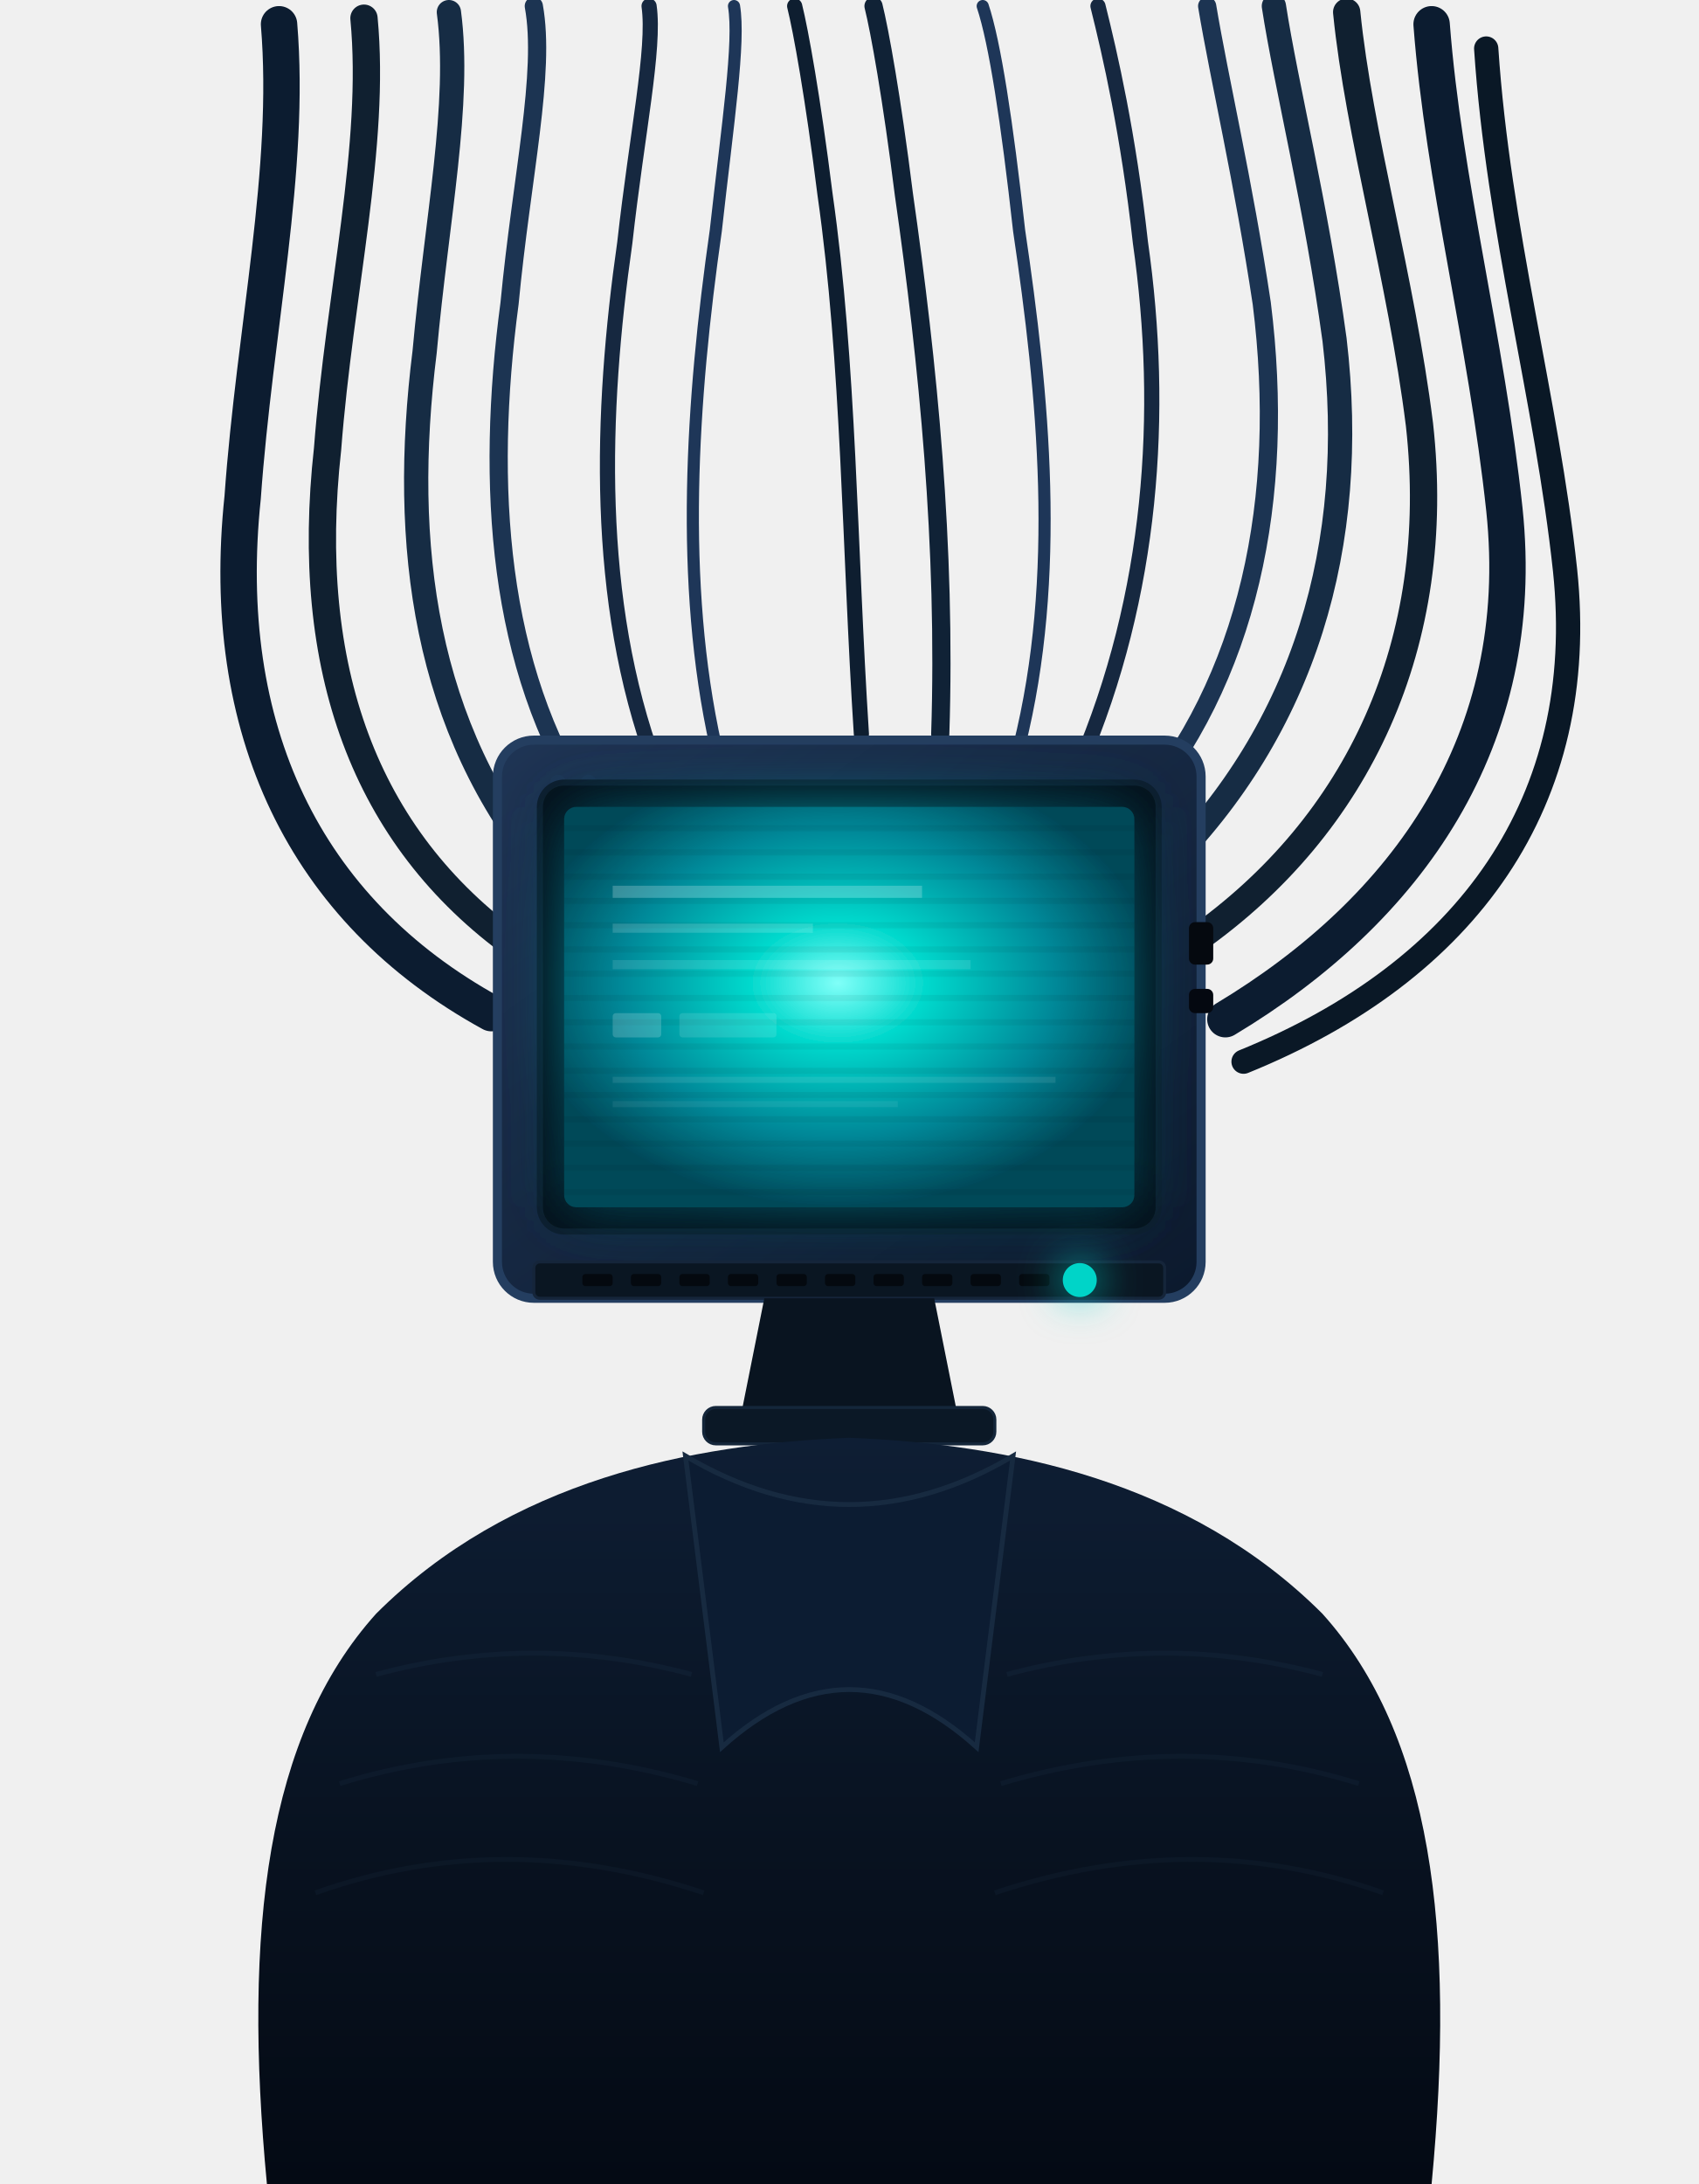
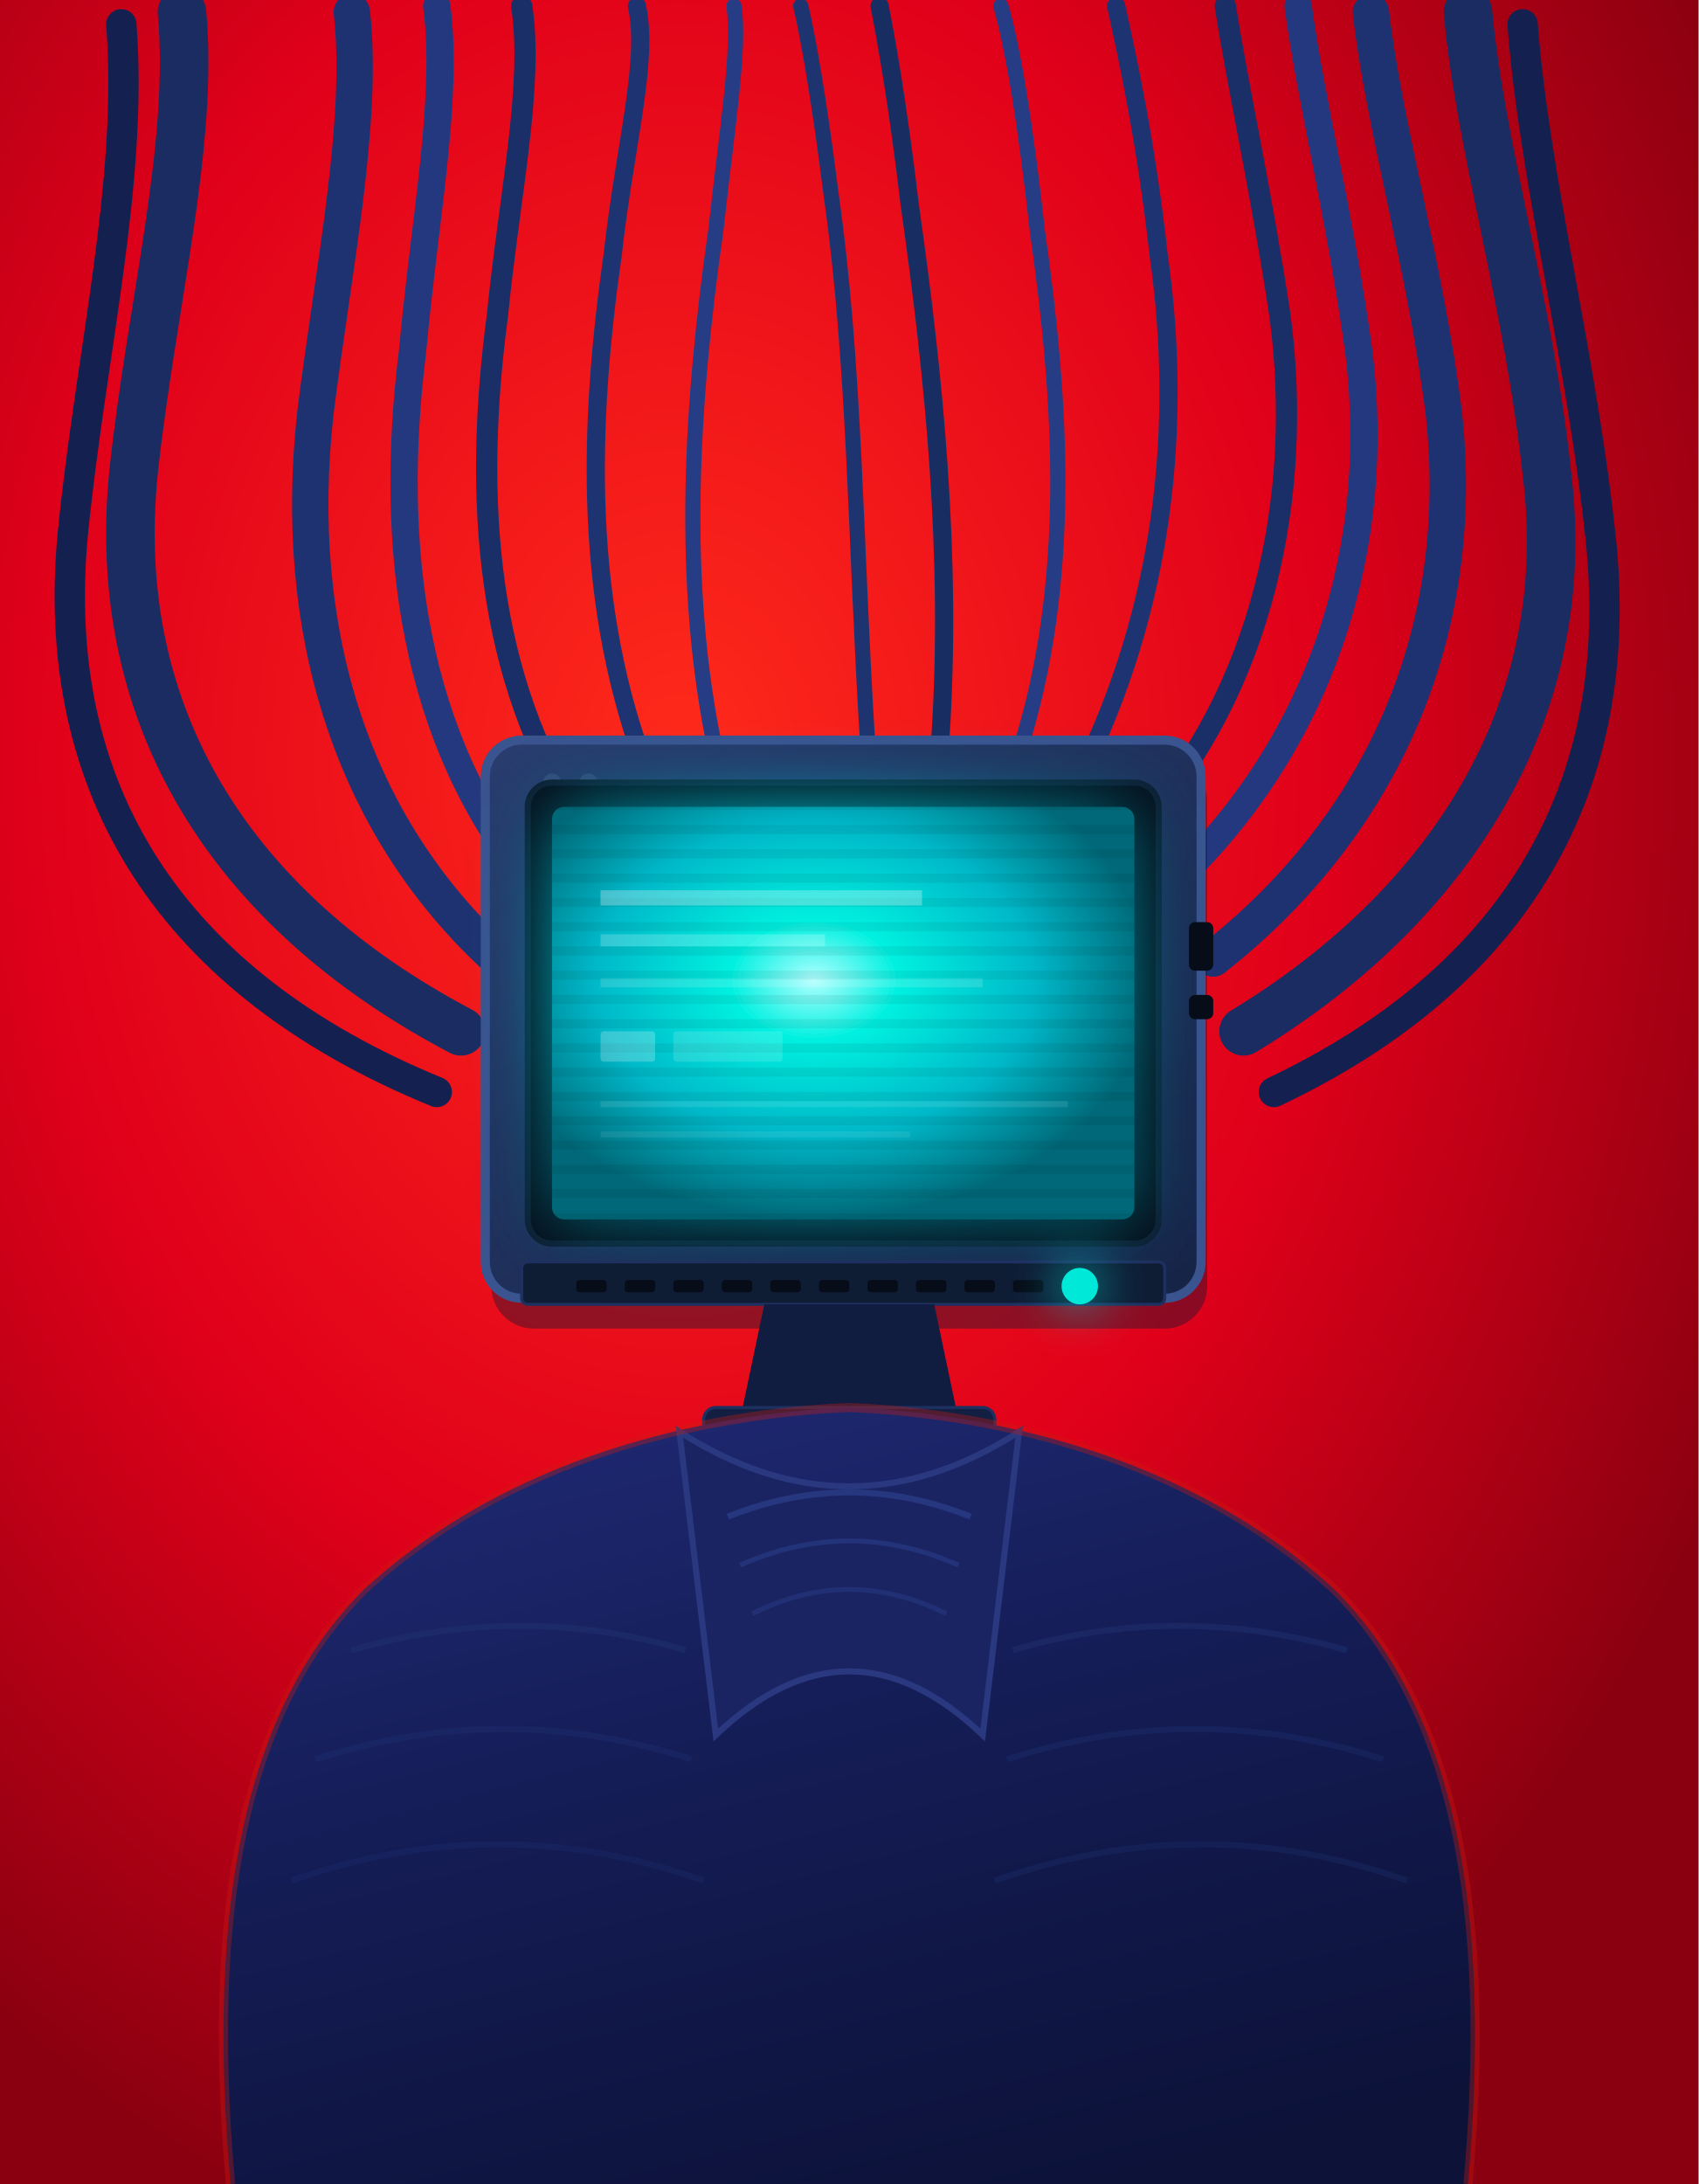
<svg xmlns="http://www.w3.org/2000/svg" viewBox="0 0 280 360" fill="none">
  <defs>
-     <radialGradient id="screen" cx="48%" cy="44%" r="56%">
-       <stop offset="0%" stop-color="#80fff8" />
-       <stop offset="28%" stop-color="#00d8cc" />
-       <stop offset="68%" stop-color="#008898" />
-       <stop offset="100%" stop-color="#004858" />
+     <radialGradient id="bg" cx="40%" cy="35%" r="70%">
+       <stop offset="0%" stop-color="#ff2a1a" />
+       <stop offset="55%" stop-color="#e0001a" />
+       <stop offset="100%" stop-color="#8a0010" />
    </radialGradient>
-     <filter id="bloom" x="-30%" y="-30%" width="160%" height="160%">
-       <feGaussianBlur in="SourceGraphic" stdDeviation="5" result="b" />
+     <radialGradient id="screen" cx="45%" cy="42%" r="58%">
+       <stop offset="0%" stop-color="#afffff" />
+       <stop offset="25%" stop-color="#00f0e0" />
+       <stop offset="65%" stop-color="#00b8c8" />
+       <stop offset="100%" stop-color="#006878" />
+     </radialGradient>
+     <filter id="bloom" x="-40%" y="-40%" width="180%" height="180%">
+       <feGaussianBlur in="SourceGraphic" stdDeviation="6" result="b" />
      <feMerge>
        <feMergeNode in="b" />
        <feMergeNode in="SourceGraphic" />
      </feMerge>
    </filter>
-     <filter id="led" x="-300%" y="-300%" width="700%" height="700%">
-       <feGaussianBlur in="SourceGraphic" stdDeviation="3.5" result="b" />
+     <filter id="led" x="-400%" y="-400%" width="900%" height="900%">
+       <feGaussianBlur in="SourceGraphic" stdDeviation="4" result="b" />
      <feMerge>
        <feMergeNode in="b" />
        <feMergeNode in="SourceGraphic" />
      </feMerge>
    </filter>
-     <linearGradient id="mon" x1="4%" y1="0%" x2="96%" y2="100%">
-       <stop offset="0%" stop-color="#1e3454" />
-       <stop offset="100%" stop-color="#0c1a2e" />
+     <linearGradient id="body" x1="30%" y1="0%" x2="70%" y2="100%">
+       <stop offset="0%" stop-color="#1e2870" />
+       <stop offset="45%" stop-color="#141c54" />
+       <stop offset="100%" stop-color="#0c1238" />
    </linearGradient>
-     <linearGradient id="body" x1="50%" y1="0%" x2="50%" y2="100%">
-       <stop offset="0%" stop-color="#0e1e34" />
-       <stop offset="55%" stop-color="#081220" />
-       <stop offset="100%" stop-color="#040a14" />
+     <linearGradient id="mon" x1="5%" y1="0%" x2="95%" y2="100%">
+       <stop offset="0%" stop-color="#283c6e" />
+       <stop offset="100%" stop-color="#162448" />
+     </linearGradient>
+     <linearGradient id="cable-dark" x1="0%" y1="100%" x2="0%" y2="0%">
+       <stop offset="0%" stop-color="#1a2860" />
+       <stop offset="100%" stop-color="#0e1840" />
    </linearGradient>
    <pattern id="scan" x="0" y="0" width="1" height="4" patternUnits="userSpaceOnUse">
-       <rect x="0" y="0" width="1" height="1" fill="black" opacity="0.1" />
+       <rect x="0" y="0" width="1" height="1.5" fill="black" opacity="0.12" />
    </pattern>
  </defs>
-   <path d="M 202,168 C 232,150 252,122 248,84 C 245,56 238,30 236,4" stroke="#0c1c30" stroke-width="6" stroke-linecap="round" />
-   <path d="M 197,155 C 224,136 238,106 234,70 C 231,46 224,22 222,2" stroke="#102030" stroke-width="4.5" stroke-linecap="round" />
-   <path d="M 192,143 C 215,120 224,90 220,56 C 217,34 212,14 210,1" stroke="#162c44" stroke-width="4" stroke-linecap="round" />
-   <path d="M 187,134 C 206,112 212,82 208,50 C 205,30 201,13 199,1" stroke="#1c3452" stroke-width="3" stroke-linecap="round" />
-   <path d="M 178,126 C 190,98 192,68 188,40 C 186,22 183,9 181,1" stroke="#162840" stroke-width="2.5" stroke-linecap="round" />
-   <path d="M 168,123 C 175,95 172,65 168,38 C 166,20 164,7 162,1" stroke="#1e3658" stroke-width="2" stroke-linecap="round" />
-   <path d="M 155,121 C 156,90 153,60 149,32 C 147,16 145,5 144,1" stroke="#102236" stroke-width="3" stroke-linecap="round" />
-   <path d="M 142,121 C 140,90 140,60 136,32 C 134,16 132,5 131,1" stroke="#0e1e30" stroke-width="2.5" stroke-linecap="round" />
-   <path d="M 118,123 C 112,96 114,66 118,38 C 120,20 122,7 121,1" stroke="#1e3658" stroke-width="2" stroke-linecap="round" />
-   <path d="M 108,126 C 98,99 99,68 103,40 C 105,22 108,8 107,1" stroke="#162840" stroke-width="2.5" stroke-linecap="round" />
-   <path d="M 97,133 C 82,110 80,80 84,50 C 86,29 90,12 88,1" stroke="#1c3452" stroke-width="3" stroke-linecap="round" />
-   <path d="M 90,144 C 70,120 66,90 70,58 C 72,36 76,17 74,2" stroke="#162c44" stroke-width="4" stroke-linecap="round" />
-   <path d="M 85,156 C 60,138 50,110 54,74 C 56,48 62,24 60,3" stroke="#102030" stroke-width="4.5" stroke-linecap="round" />
-   <path d="M 81,167 C 50,150 36,120 40,82 C 42,54 48,28 46,4" stroke="#0c1c30" stroke-width="6" stroke-linecap="round" />
-   <path d="M 205,175 C 242,160 262,132 258,94 C 255,66 247,38 245,8" stroke="#0a1826" stroke-width="4" stroke-linecap="round" />
-   <rect x="82" y="122" width="116" height="92" rx="6" fill="url(#mon)" stroke="#243e60" stroke-width="1.5" />
-   <circle cx="92" cy="129" r="1.3" fill="#1e3858" opacity="0.7" />
-   <circle cx="97" cy="129" r="1.3" fill="#1e3858" opacity="0.7" />
-   <rect x="89" y="129" width="102" height="74" rx="4" fill="#050e18" stroke="#0d1c2c" stroke-width="1" />
-   <rect x="93" y="133" width="94" height="66" rx="2" fill="url(#screen)" filter="url(#bloom)" />
-   <rect x="93" y="133" width="94" height="66" rx="2" fill="url(#scan)" opacity="0.5" />
-   <line x1="101" y1="147" x2="152" y2="147" stroke="white" stroke-width="2" opacity="0.22" />
-   <line x1="101" y1="153" x2="134" y2="153" stroke="white" stroke-width="1.5" opacity="0.16" />
-   <line x1="101" y1="159" x2="160" y2="159" stroke="white" stroke-width="1.5" opacity="0.11" />
-   <rect x="101" y="167" width="8" height="4" rx="0.5" fill="white" opacity="0.18" />
-   <rect x="112" y="167" width="16" height="4" rx="0.5" fill="white" opacity="0.12" />
-   <line x1="101" y1="178" x2="174" y2="178" stroke="white" stroke-width="1" opacity="0.09" />
-   <line x1="101" y1="182" x2="148" y2="182" stroke="white" stroke-width="1" opacity="0.07" />
-   <rect x="88" y="208" width="104" height="6" rx="1" fill="#0a1622" stroke="#15253a" stroke-width="0.5" />
-   <rect x="96" y="210" width="5" height="2" rx="0.5" fill="#04090f" />
-   <rect x="104" y="210" width="5" height="2" rx="0.5" fill="#04090f" />
-   <rect x="112" y="210" width="5" height="2" rx="0.5" fill="#04090f" />
-   <rect x="120" y="210" width="5" height="2" rx="0.5" fill="#04090f" />
-   <rect x="128" y="210" width="5" height="2" rx="0.5" fill="#04090f" />
-   <rect x="136" y="210" width="5" height="2" rx="0.5" fill="#04090f" />
-   <rect x="144" y="210" width="5" height="2" rx="0.5" fill="#04090f" />
-   <rect x="152" y="210" width="5" height="2" rx="0.5" fill="#04090f" />
-   <rect x="160" y="210" width="5" height="2" rx="0.5" fill="#04090f" />
-   <rect x="168" y="210" width="5" height="2" rx="0.5" fill="#04090f" />
-   <circle cx="178" cy="211" r="2.8" fill="#00d4c8" filter="url(#led)" />
-   <rect x="196" y="152" width="4" height="7" rx="1" fill="#05090f" />
-   <rect x="196" y="163" width="4" height="4" rx="1" fill="#040810" />
-   <path d="M 126,214 L 122,234 L 158,234 L 154,214 Z" fill="#091420" />
-   <rect x="116" y="232" width="48" height="6" rx="2" fill="#0b1826" stroke="#14263a" stroke-width="0.5" />
-   <path d="M 44,360 C 40,318 44,286 62,266 C 84,244 114,238 140,237 C 166,238 196,244 218,266 C 236,286 240,318 236,360 Z" fill="url(#body)" />
-   <path d="M 113,240 Q 140,256 167,240 L 161,288 Q 140,269 119,288 Z" fill="#0c1c32" stroke="#172a40" stroke-width="0.8" />
-   <path d="M 62,276 Q 88,269 114,276" stroke="#14263a" stroke-width="0.8" opacity="0.45" fill="none" />
-   <path d="M 56,294 Q 85,285 115,294" stroke="#14263a" stroke-width="0.8" opacity="0.35" fill="none" />
-   <path d="M 52,312 Q 83,301 116,312" stroke="#14263a" stroke-width="0.8" opacity="0.28" fill="none" />
-   <path d="M 166,276 Q 192,269 218,276" stroke="#14263a" stroke-width="0.8" opacity="0.45" fill="none" />
-   <path d="M 165,294 Q 195,285 224,294" stroke="#14263a" stroke-width="0.8" opacity="0.35" fill="none" />
-   <path d="M 164,312 Q 197,301 228,312" stroke="#14263a" stroke-width="0.8" opacity="0.28" fill="none" />
+   <rect width="280" height="360" fill="url(#bg)" />
+   <rect width="280" height="360" fill="url(#bgfade)" opacity="0.3" />
+   <path d="M 205,170 C 238,150 260,118 255,78 C 252,50 244,24 242,2" stroke="#1a2c62" stroke-width="8" stroke-linecap="round" />
+   <path d="M 210,180 C 248,162 268,132 264,90 C 261,60 253,30 251,4" stroke="#142050" stroke-width="5" stroke-linecap="round" />
+   <path d="M 200,158 C 228,136 242,104 238,68 C 235,44 228,20 226,2" stroke="#1e3272" stroke-width="6" stroke-linecap="round" />
+   <path d="M 194,145 C 218,122 228,90 224,58 C 221,36 216,16 214,1" stroke="#243880" stroke-width="4.5" stroke-linecap="round" />
+   <path d="M 188,136 C 208,114 215,82 211,52 C 208,32 204,14 202,1" stroke="#1a2e68" stroke-width="3.5" stroke-linecap="round" />
+   <path d="M 178,128 C 192,100 195,70 191,42 C 189,24 186,10 184,1" stroke="#1e3472" stroke-width="3" stroke-linecap="round" />
+   <path d="M 168,124 C 177,96 175,66 171,38 C 169,20 167,8 165,1" stroke="#263c84" stroke-width="2.5" stroke-linecap="round" />
+   <path d="M 155,122 C 157,92 154,62 150,34 C 148,17 146,6 145,1" stroke="#182e62" stroke-width="3" stroke-linecap="round" />
+   <path d="M 143,122 C 141,90 141,60 137,32 C 135,16 133,5 132,1" stroke="#1e3470" stroke-width="2.5" stroke-linecap="round" />
+   <path d="M 118,124 C 112,96 114,66 118,38 C 120,20 122,8 121,1" stroke="#263c84" stroke-width="2.5" stroke-linecap="round" />
+   <path d="M 107,128 C 96,100 97,70 101,42 C 103,24 107,10 105,1" stroke="#1e3472" stroke-width="3" stroke-linecap="round" />
+   <path d="M 96,136 C 80,112 78,82 82,52 C 84,32 88,14 86,1" stroke="#1a2e68" stroke-width="3.5" stroke-linecap="round" />
+   <path d="M 88,146 C 68,122 64,90 68,58 C 70,36 74,16 72,1" stroke="#243880" stroke-width="4.5" stroke-linecap="round" />
+   <path d="M 82,158 C 58,136 48,104 52,68 C 55,44 60,20 58,2" stroke="#1e3272" stroke-width="6" stroke-linecap="round" />
+   <path d="M 76,170 C 38,150 18,118 22,78 C 25,50 32,24 30,2" stroke="#1a2c62" stroke-width="8" stroke-linecap="round" />
+   <path d="M 72,180 C 28,162 8,130 12,88 C 15,58 22,30 20,4" stroke="#142050" stroke-width="5" stroke-linecap="round" />
+   <rect x="81" y="125" width="118" height="94" rx="7" fill="#0c1830" opacity="0.4" />
+   <rect x="80" y="122" width="118" height="92" rx="6" fill="url(#mon)" stroke="#3a5490" stroke-width="1.5" />
+   <circle cx="91" cy="129" r="1.5" fill="#3a5080" opacity="0.8" />
+   <circle cx="97" cy="129" r="1.5" fill="#3a5080" opacity="0.8" />
+   <rect x="87" y="129" width="104" height="76" rx="4" fill="#060c18" stroke="#0e1c30" stroke-width="1" />
+   <rect x="91" y="133" width="96" height="68" rx="2" fill="url(#screen)" filter="url(#bloom)" />
+   <rect x="91" y="133" width="96" height="68" rx="2" fill="url(#scan)" opacity="0.5" />
+   <line x1="99" y1="148" x2="152" y2="148" stroke="white" stroke-width="2.5" opacity="0.28" />
+   <line x1="99" y1="155" x2="136" y2="155" stroke="white" stroke-width="2" opacity="0.20" />
+   <line x1="99" y1="162" x2="162" y2="162" stroke="white" stroke-width="1.5" opacity="0.14" />
+   <rect x="99" y="170" width="9" height="5" rx="0.5" fill="white" opacity="0.22" />
+   <rect x="111" y="170" width="18" height="5" rx="0.5" fill="white" opacity="0.14" />
+   <line x1="99" y1="182" x2="176" y2="182" stroke="white" stroke-width="1" opacity="0.10" />
+   <line x1="99" y1="187" x2="150" y2="187" stroke="white" stroke-width="1" opacity="0.08" />
+   <rect x="86" y="208" width="106" height="7" rx="1" fill="#0e1c34" stroke="#1e3060" stroke-width="0.5" />
+   <rect x="95" y="211" width="5" height="2" rx="0.5" fill="#060c18" />
+   <rect x="103" y="211" width="5" height="2" rx="0.5" fill="#060c18" />
+   <rect x="111" y="211" width="5" height="2" rx="0.5" fill="#060c18" />
+   <rect x="119" y="211" width="5" height="2" rx="0.5" fill="#060c18" />
+   <rect x="127" y="211" width="5" height="2" rx="0.5" fill="#060c18" />
+   <rect x="135" y="211" width="5" height="2" rx="0.5" fill="#060c18" />
+   <rect x="143" y="211" width="5" height="2" rx="0.5" fill="#060c18" />
+   <rect x="151" y="211" width="5" height="2" rx="0.5" fill="#060c18" />
+   <rect x="159" y="211" width="5" height="2" rx="0.5" fill="#060c18" />
+   <rect x="167" y="211" width="5" height="2" rx="0.5" fill="#060c18" />
+   <circle cx="178" cy="212" r="3" fill="#00e8d8" filter="url(#led)" />
+   <rect x="196" y="152" width="4" height="8" rx="1" fill="#060c18" />
+   <rect x="196" y="164" width="4" height="4" rx="1" fill="#060c18" />
+   <path d="M 126,215 L 122,234 L 158,234 L 154,215 Z" fill="#101c40" />
+   <rect x="116" y="232" width="48" height="6" rx="2" fill="#121e42" stroke="#1e3060" stroke-width="0.5" />
+   <path d="M 38,360 C 34,315 40,282 60,262 C 84,240 116,233 140,232 C 164,233 196,240 220,262 C 240,282 246,315 242,360 Z" fill="url(#body)" />
+   <path d="M 112,236 Q 140,254 168,236 L 162,286 Q 140,265 118,286 Z" fill="#1a2462" stroke="#2a3880" stroke-width="1" />
+   <path d="M 120,250 Q 140,242 160,250" stroke="#2e4494" stroke-width="1" opacity="0.6" fill="none" />
+   <path d="M 122,258 Q 140,250 158,258" stroke="#2e4494" stroke-width="0.8" opacity="0.45" fill="none" />
+   <path d="M 124,266 Q 140,258 156,266" stroke="#2e4494" stroke-width="0.8" opacity="0.35" fill="none" />
+   <path d="M 58,272 Q 86,264 113,272" stroke="#1e3272" stroke-width="1" opacity="0.45" fill="none" />
+   <path d="M 52,290 Q 83,280 114,290" stroke="#1e3272" stroke-width="1" opacity="0.35" fill="none" />
+   <path d="M 48,310 Q 82,298 116,310" stroke="#1e3272" stroke-width="1" opacity="0.28" fill="none" />
+   <path d="M 167,272 Q 194,264 222,272" stroke="#1e3272" stroke-width="1" opacity="0.45" fill="none" />
+   <path d="M 166,290 Q 197,280 228,290" stroke="#1e3272" stroke-width="1" opacity="0.35" fill="none" />
+   <path d="M 164,310 Q 198,298 232,310" stroke="#1e3272" stroke-width="1" opacity="0.28" fill="none" />
+   <path d="M 38,360 C 34,315 40,282 60,262 C 84,240 116,233 140,232" stroke="#cc1a10" stroke-width="1.5" opacity="0.35" fill="none" />
+   <path d="M 242,360 C 246,315 240,282 220,262 C 196,240 164,233 140,232" stroke="#cc1a10" stroke-width="1.5" opacity="0.35" fill="none" />
</svg>
